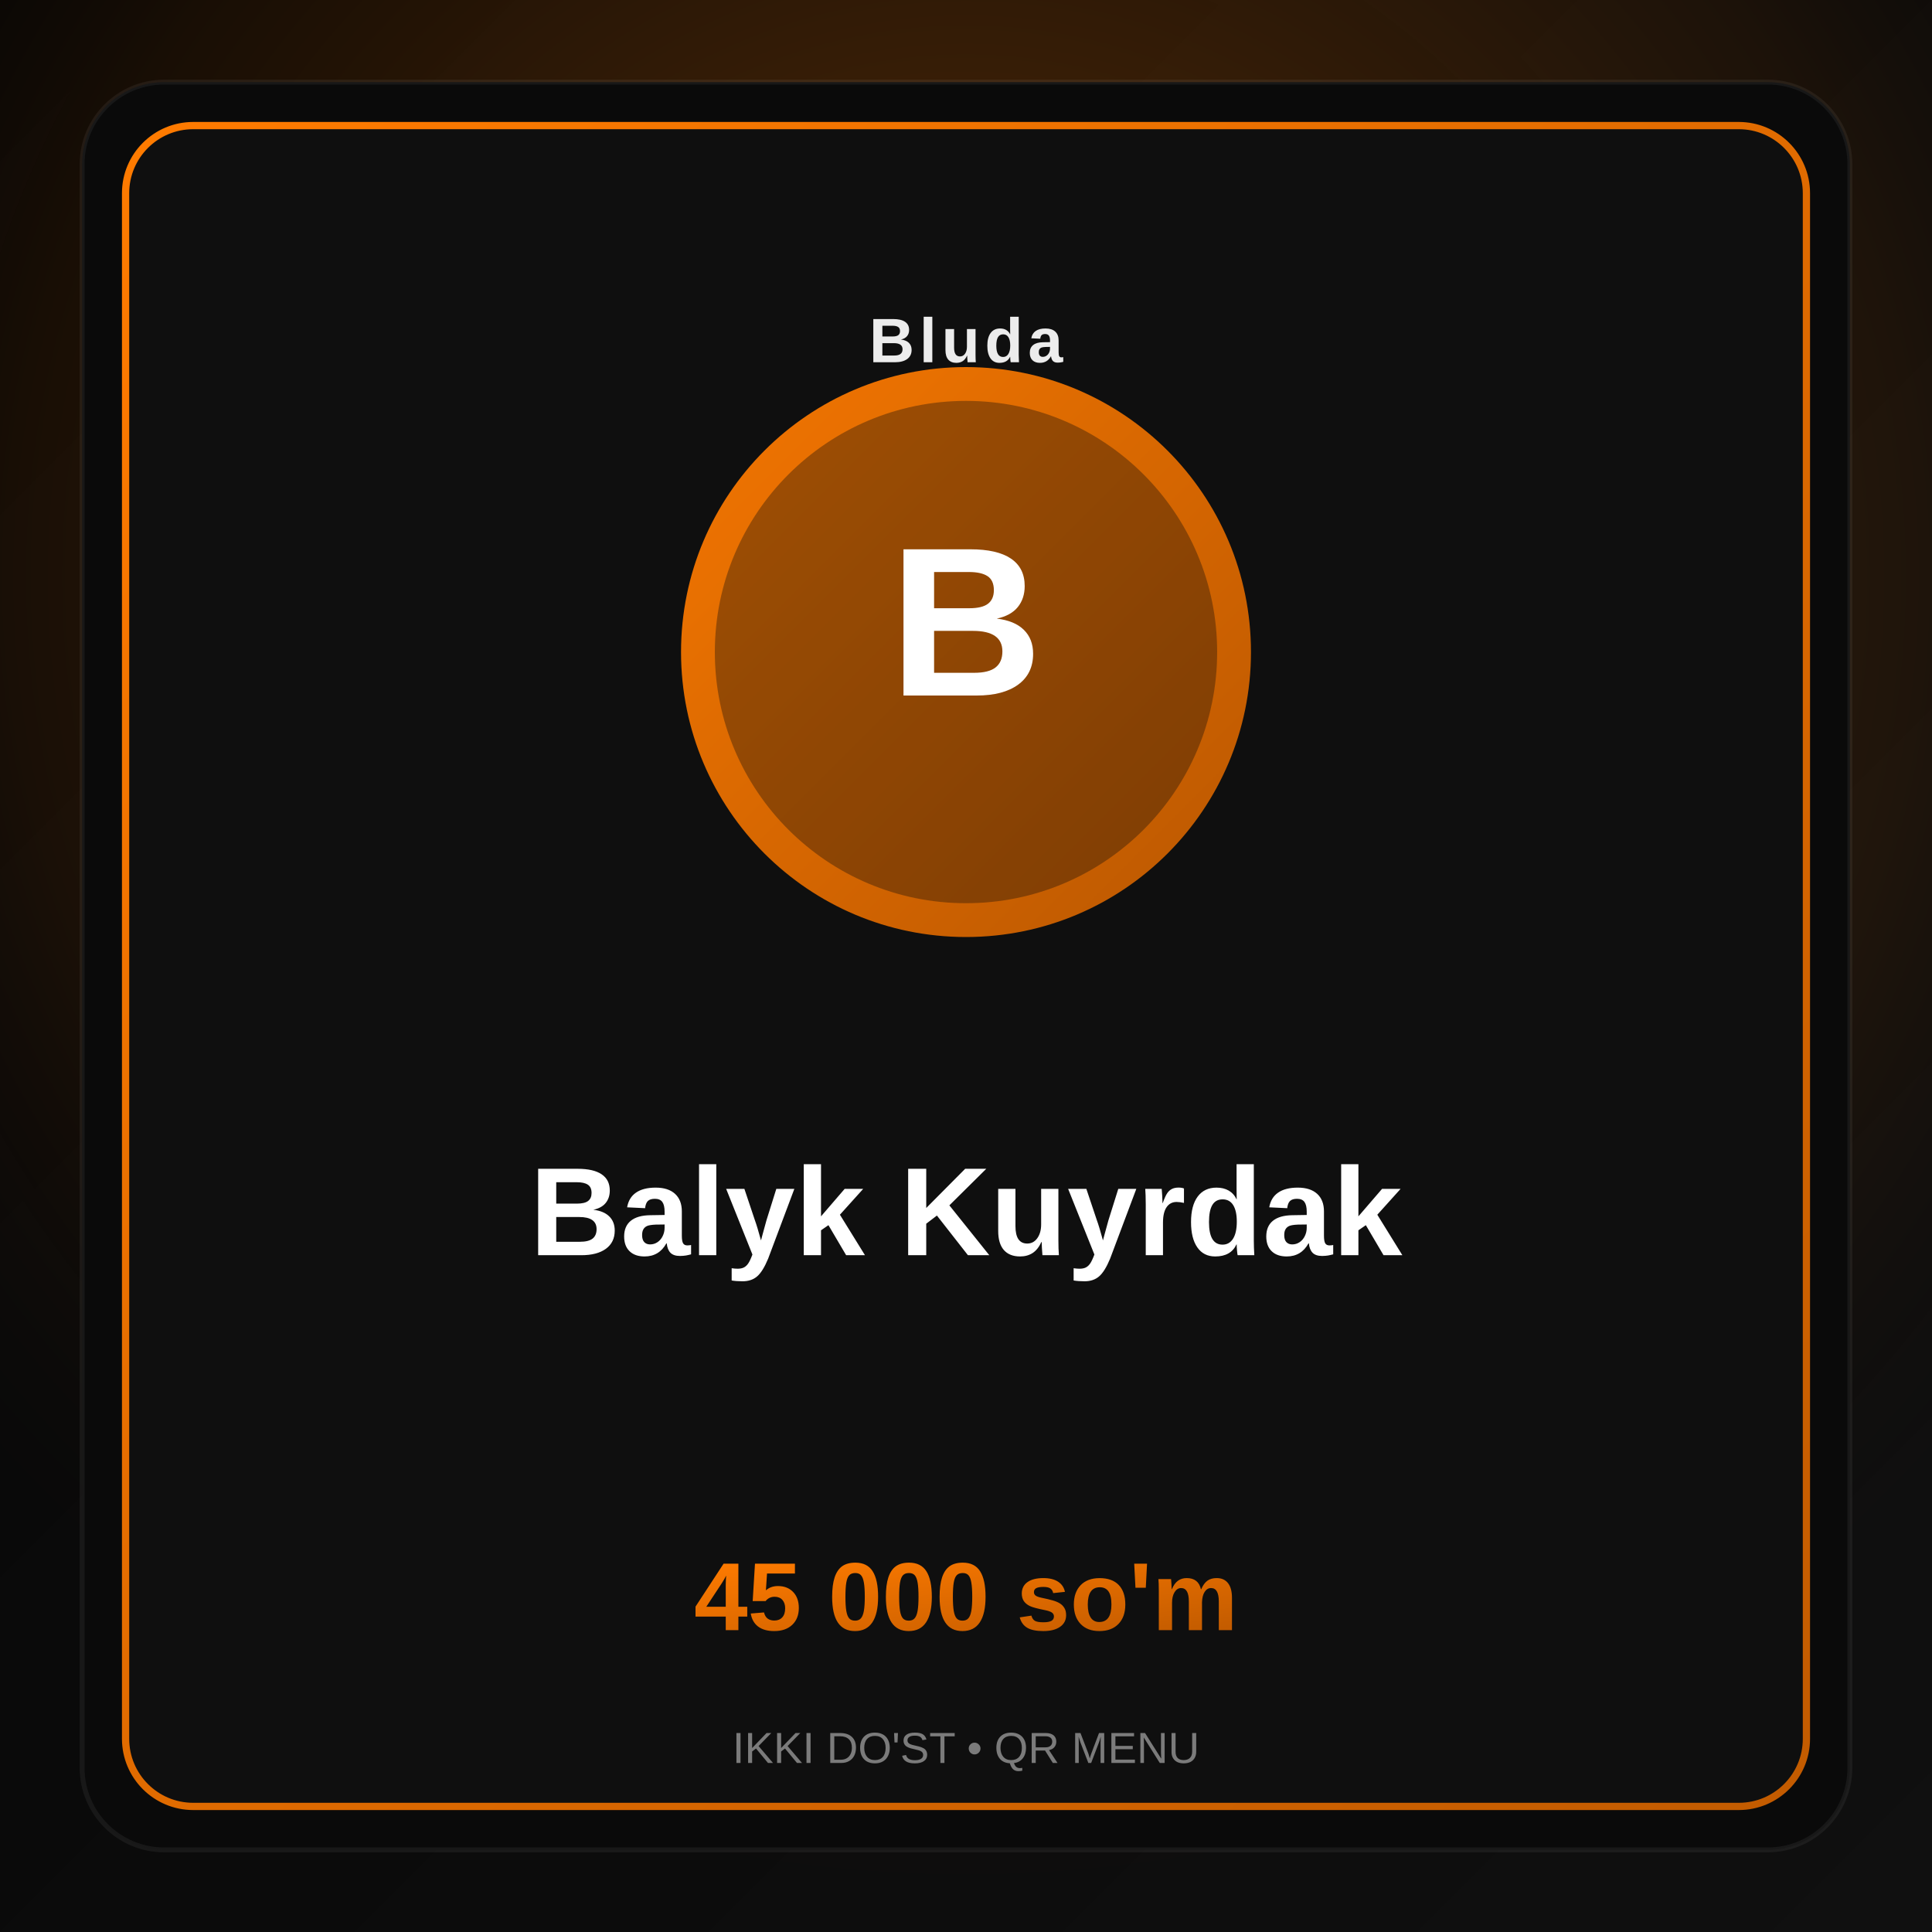
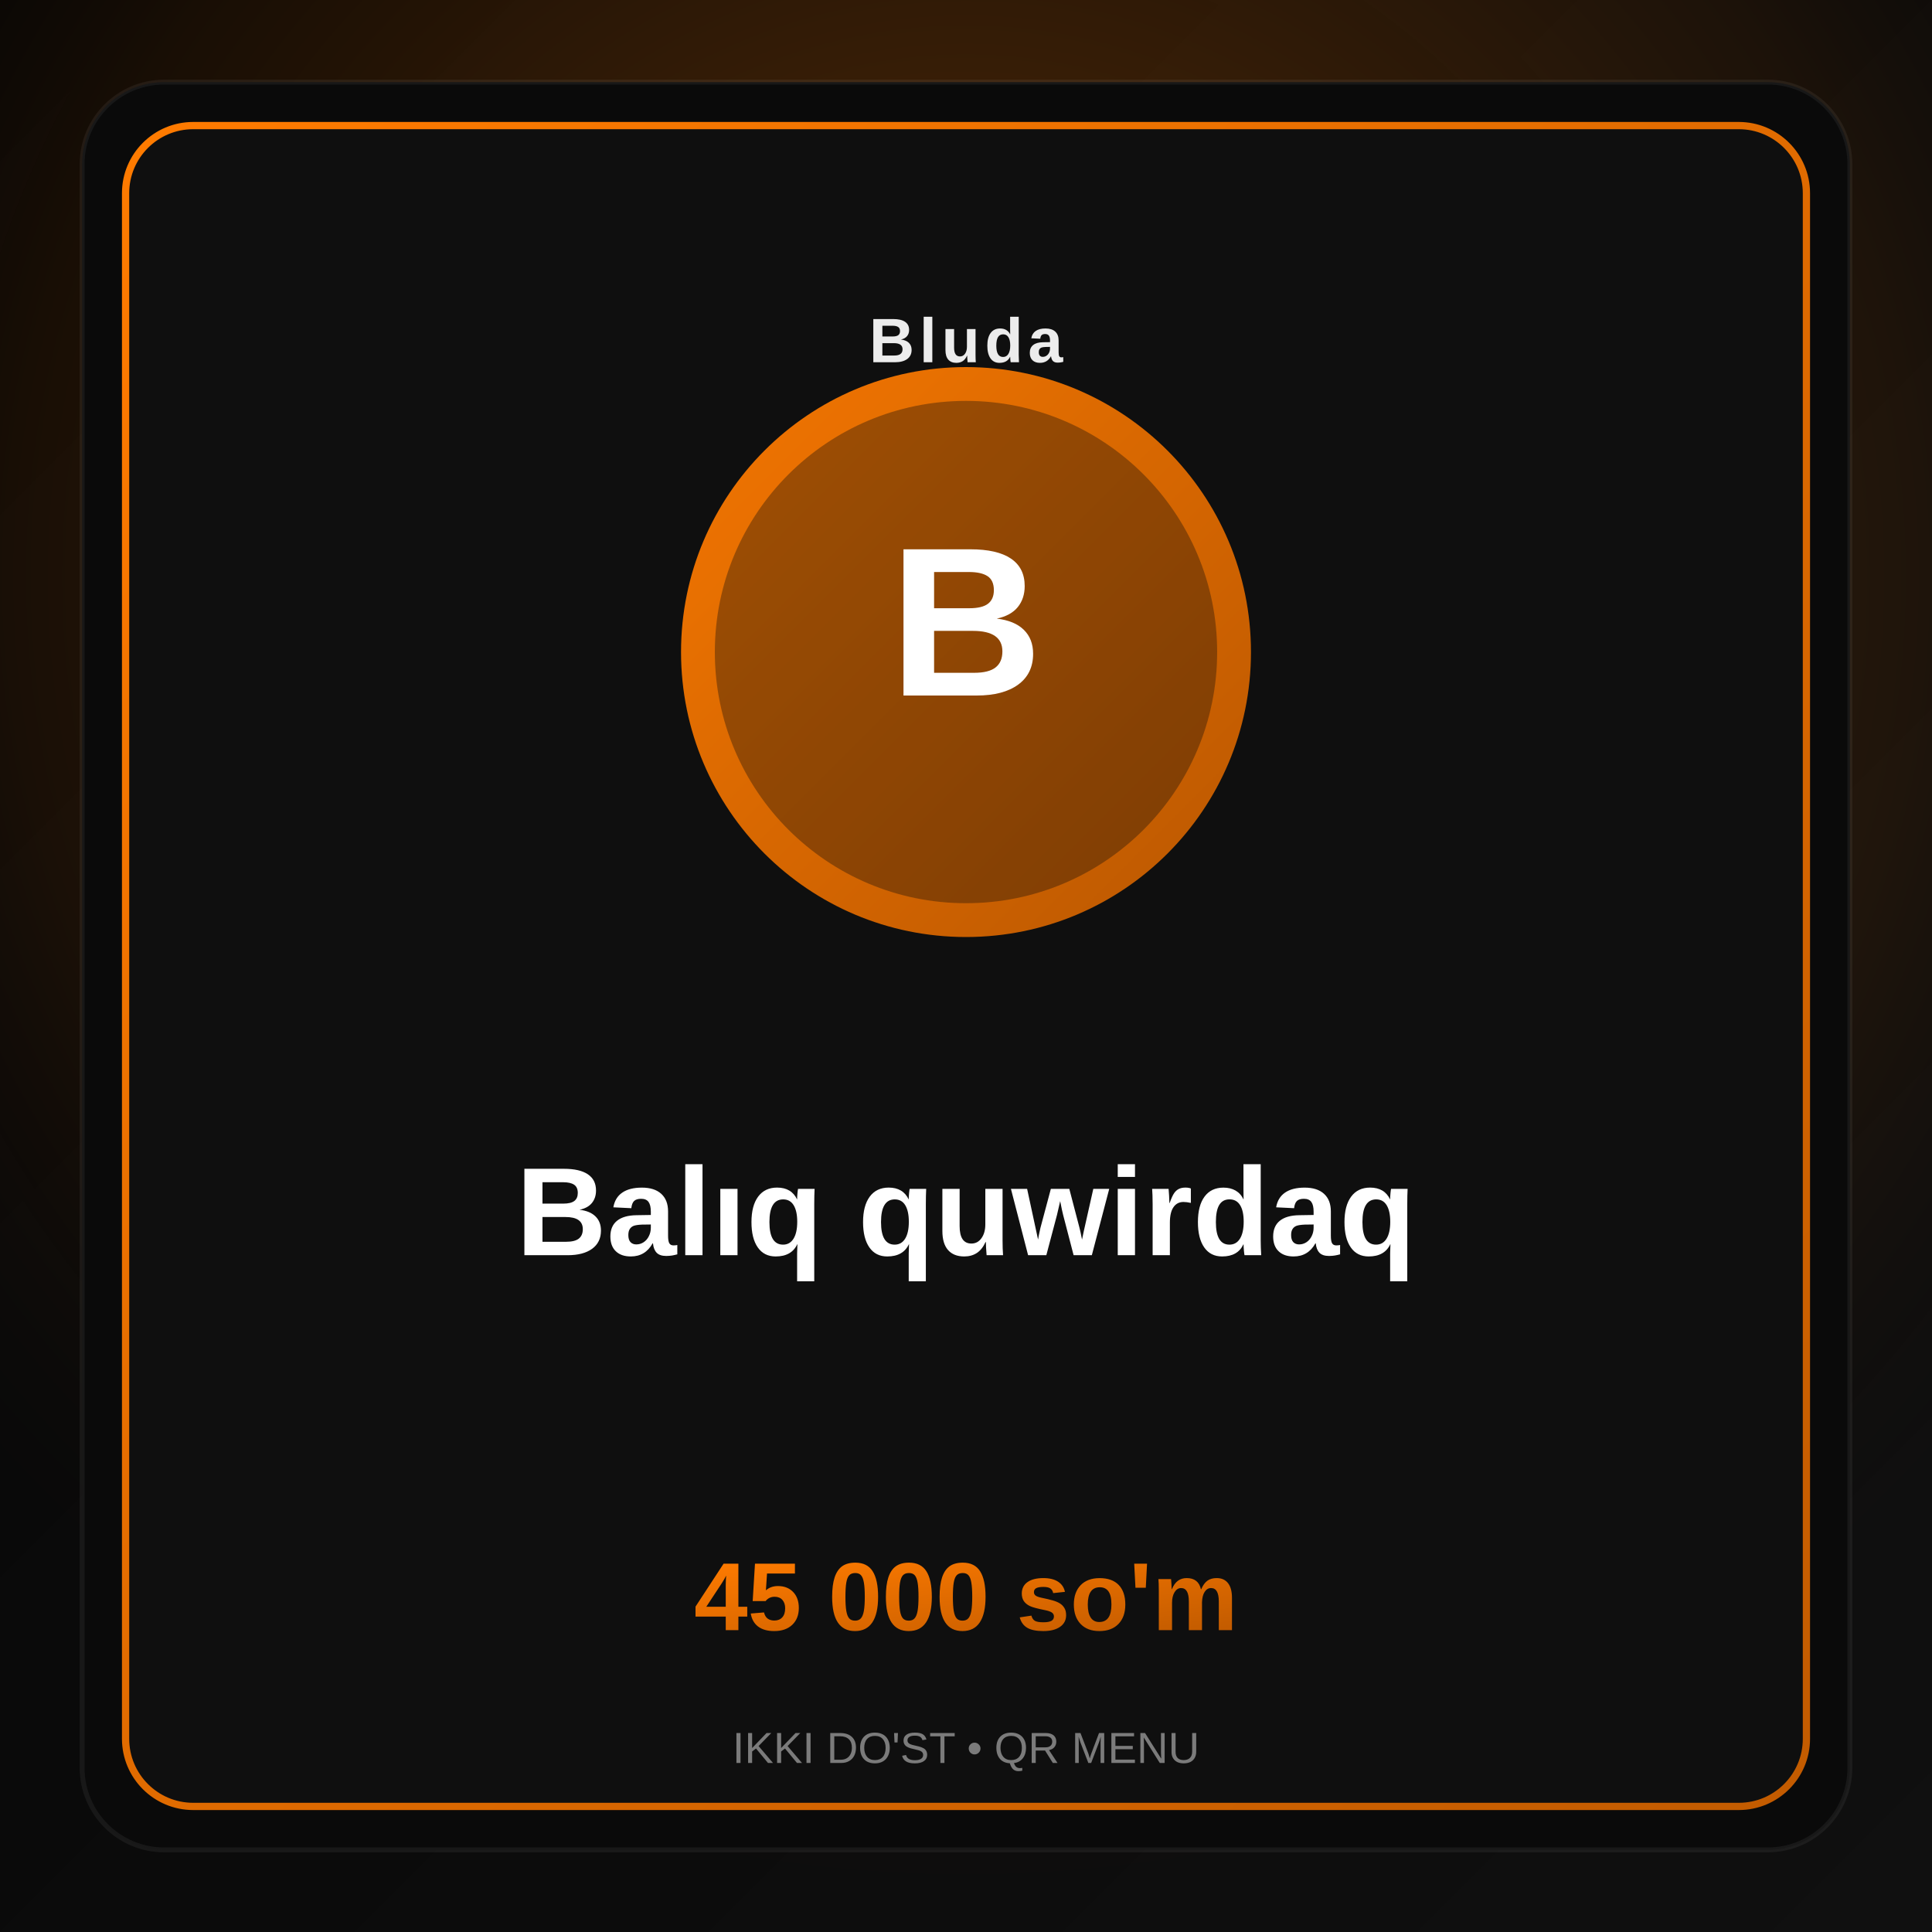
<svg xmlns="http://www.w3.org/2000/svg" width="800" height="800" viewBox="0 0 800 800">
  <defs>
    <linearGradient id="bg" x1="0" y1="0" x2="1" y2="1">
      <stop offset="0%" stop-color="#050505" />
      <stop offset="100%" stop-color="#101010" />
    </linearGradient>
    <linearGradient id="accent" x1="0" y1="0" x2="1" y2="1">
      <stop offset="0%" stop-color="#FF7B00" />
      <stop offset="100%" stop-color="#C25B00" />
    </linearGradient>
    <radialGradient id="glow" cx="50%" cy="30%" r="70%">
      <stop offset="0%" stop-color="#FF7B00" stop-opacity="0.35" />
      <stop offset="70%" stop-color="#C25B00" stop-opacity="0.10" />
      <stop offset="100%" stop-color="#000000" stop-opacity="0" />
    </radialGradient>
  </defs>
  <rect x="0" y="0" width="800" height="800" fill="url(#bg)" />
  <rect x="0" y="0" width="800" height="800" fill="url(#glow)" />
  <rect x="34" y="34" width="732" height="732" rx="34" ry="34" fill="#0A0A0A" stroke="rgba(255,255,255,0.06)" stroke-width="2" />
  <rect x="52" y="52" width="696" height="696" rx="28" ry="28" fill="rgba(255,255,255,0.02)" stroke="url(#accent)" stroke-width="3" />
  <circle cx="400" cy="270" r="118" fill="url(#accent)" opacity="0.95" />
  <circle cx="400" cy="270" r="104" fill="#0A0A0A" opacity="0.35" />
  <text x="400" y="288" fill="#FFFFFF" font-size="88" font-weight="800" font-family="Montserrat, Arial, sans-serif" text-anchor="middle">B</text>
  <text x="400" y="150" fill="rgba(255,255,255,0.92)" font-size="26" font-weight="700" font-family="Montserrat, Arial, sans-serif" text-anchor="middle" letter-spacing="2">Bluda</text>
  <text x="400" y="535" fill="#FFFFFF" font-size="52" font-weight="800" font-family="Montserrat, Arial, sans-serif" text-anchor="middle" dominant-baseline="middle">
-     <tspan x="400" y="505">Balyk Kuyrdak</tspan>
+     <tspan x="400" y="505">Balıq quwirdaq</tspan>
  </text>
  <text x="400" y="675" fill="url(#accent)" font-size="40" font-weight="800" font-family="Montserrat, Arial, sans-serif" text-anchor="middle">45 000 so'm</text>
  <text x="400" y="730" fill="rgba(255,255,255,0.45)" font-size="18" font-family="Montserrat, Arial, sans-serif" text-anchor="middle">IKKI DO'ST • QR MENU</text>
</svg>
